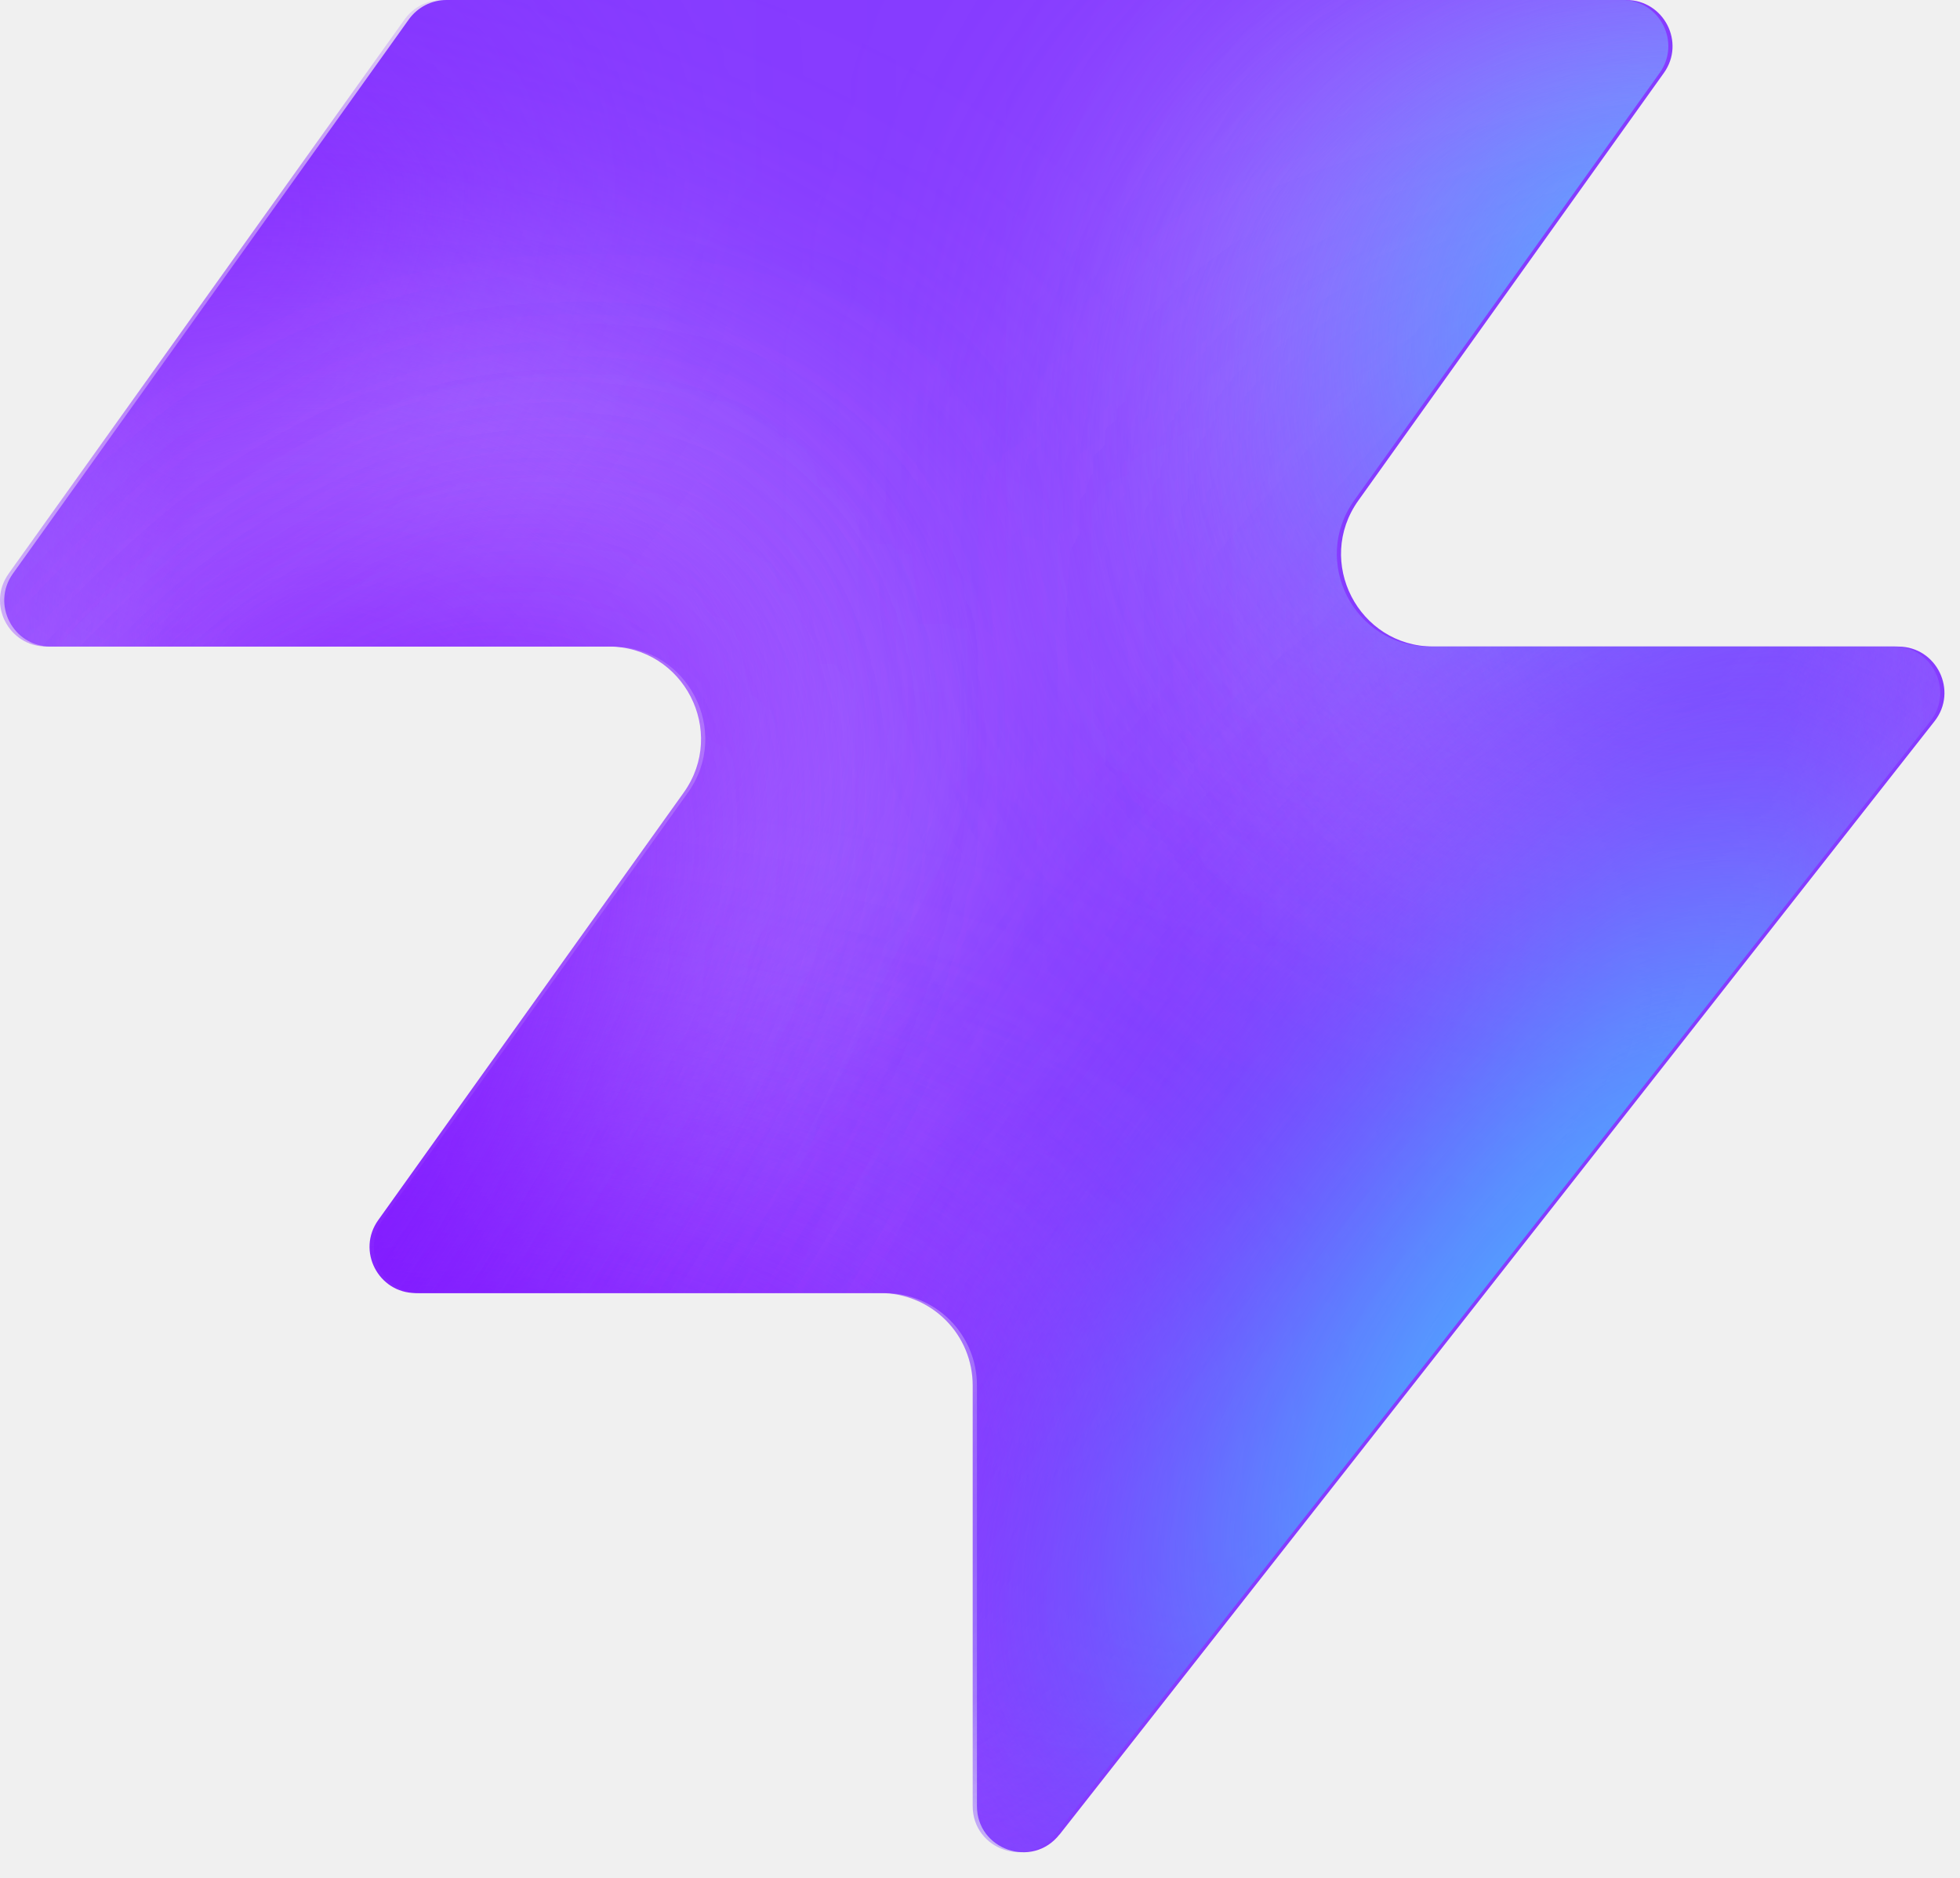
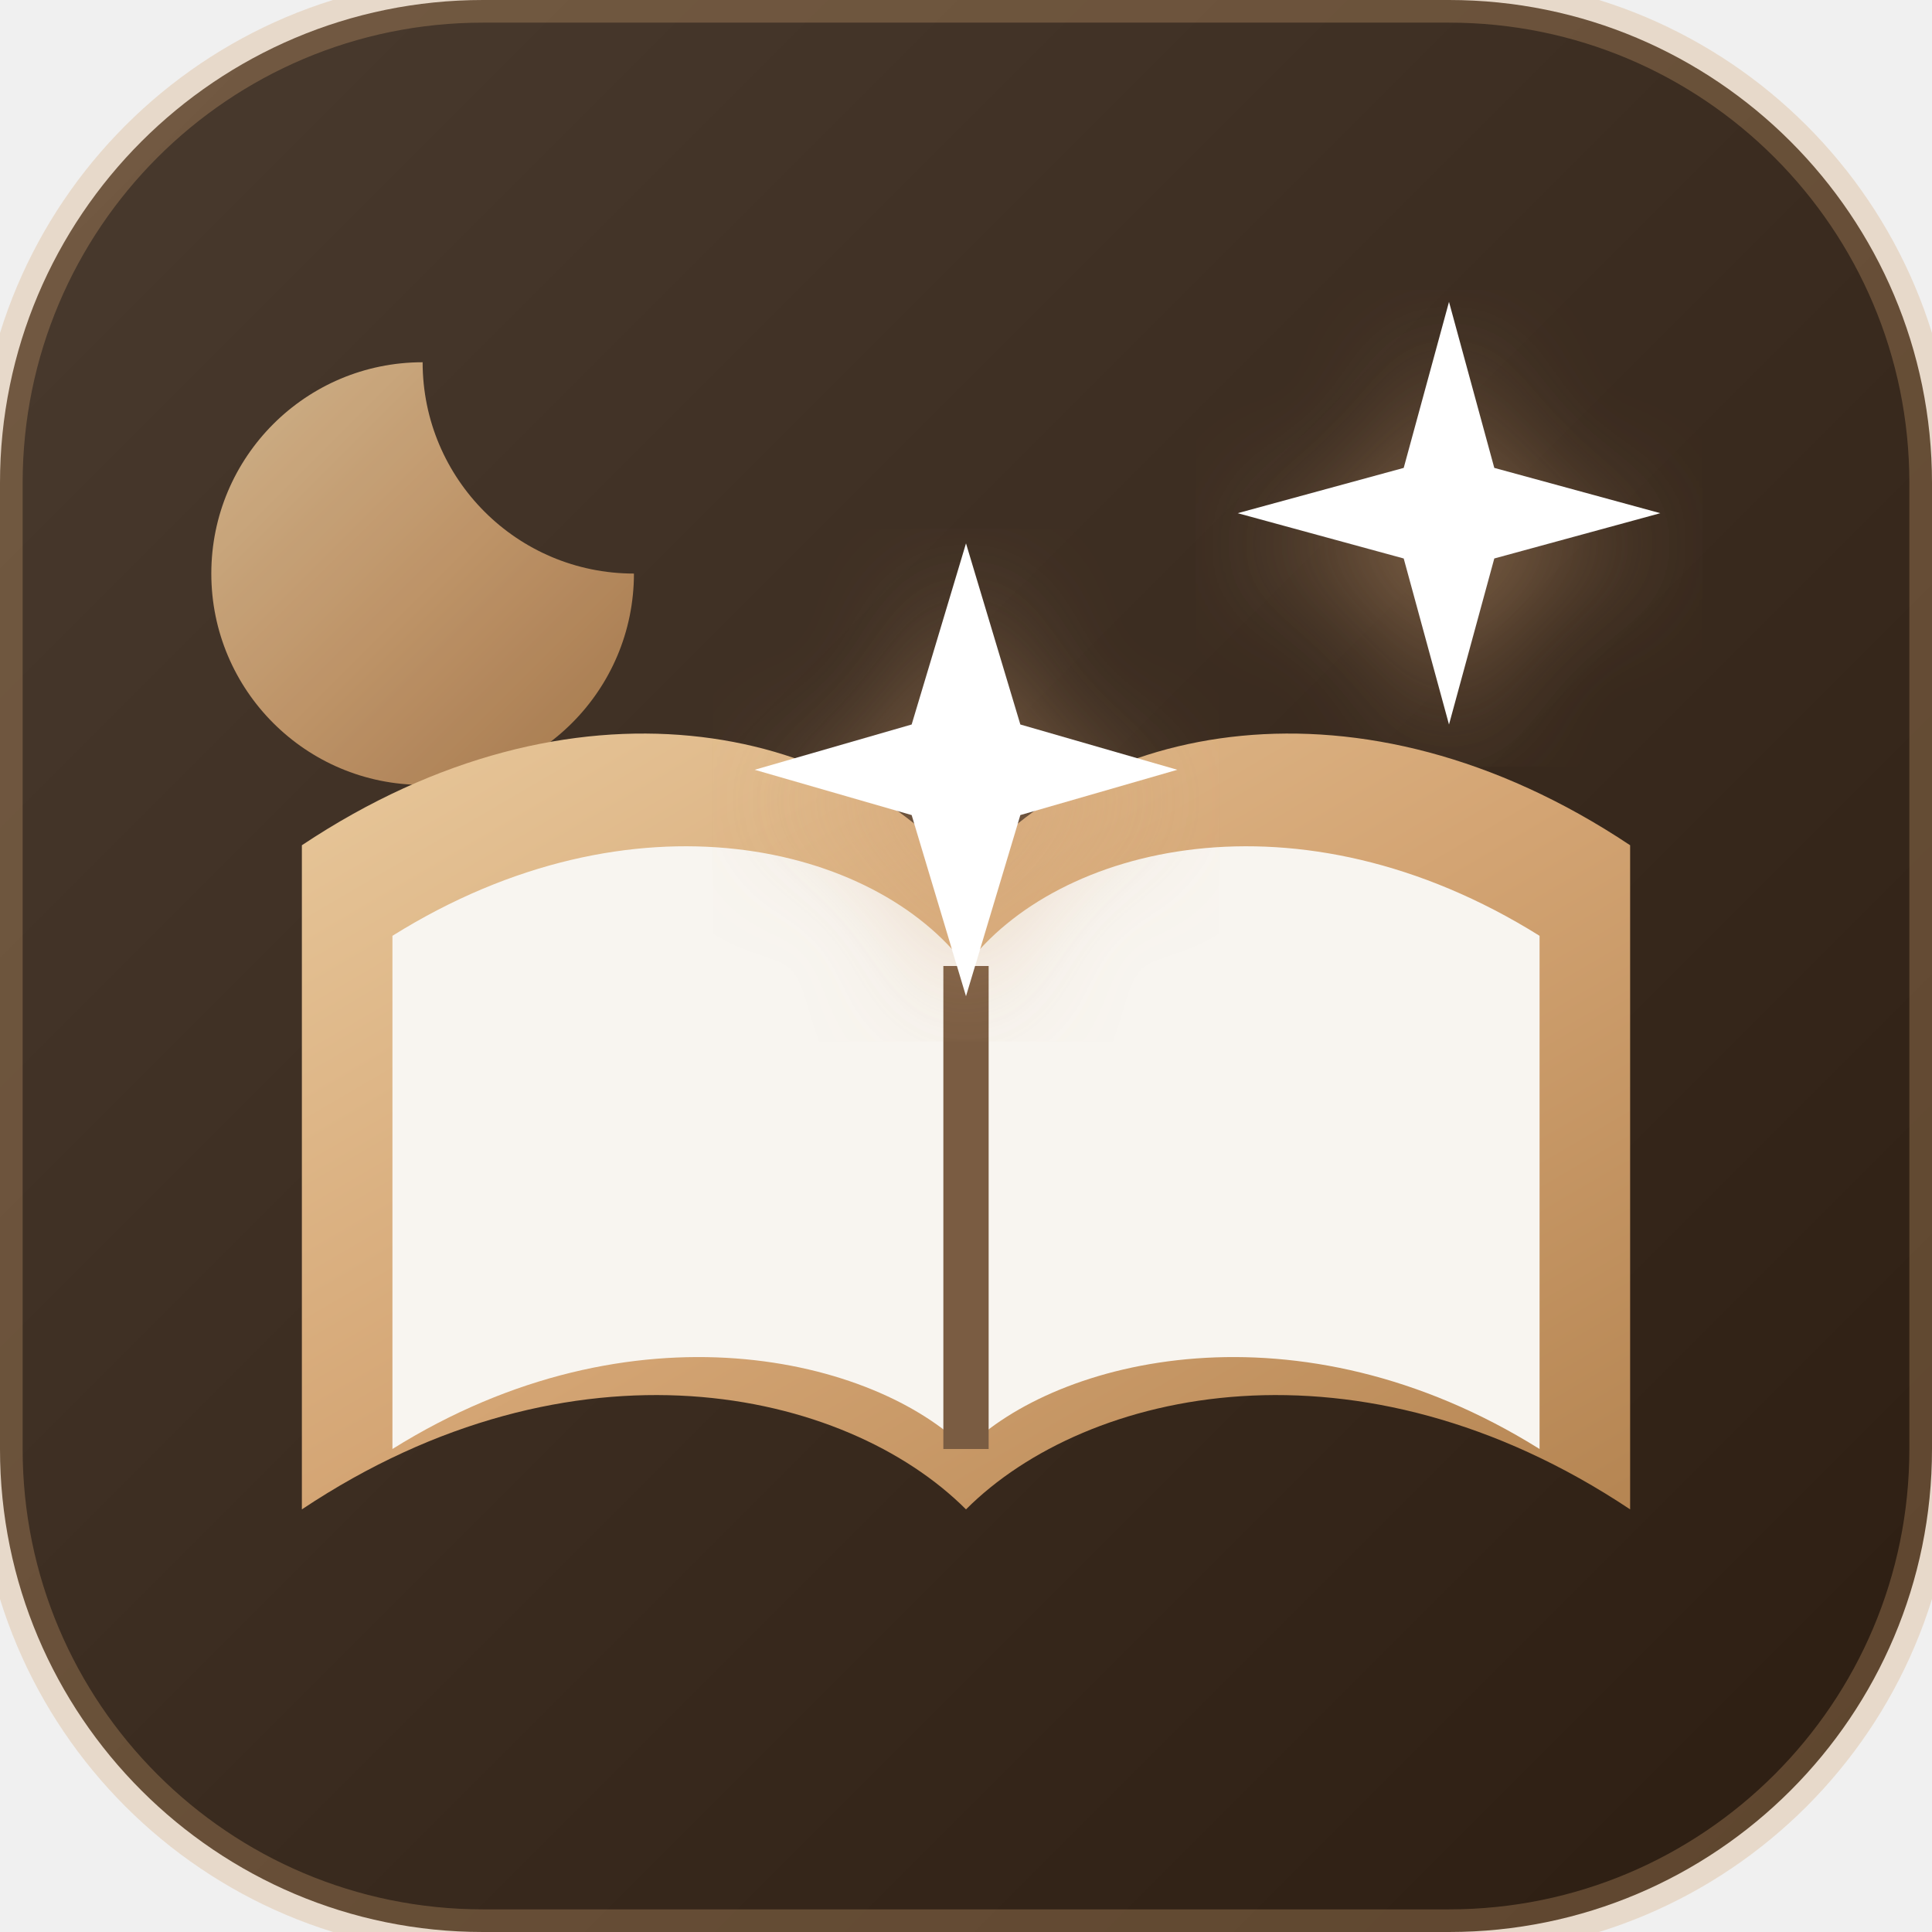
- <svg xmlns="http://www.w3.org/2000/svg" width="48" height="46" fill="none" viewBox="0 0 48 46">
-   <path fill="#863bff" d="M25.946 44.938c-.664.845-2.021.375-2.021-.698V33.937a2.26 2.26 0 0 0-2.262-2.262H10.287c-.92 0-1.456-1.04-.92-1.788l7.48-10.471c1.07-1.497 0-3.578-1.842-3.578H1.237c-.92 0-1.456-1.04-.92-1.788L10.013.474c.214-.297.556-.474.92-.474h28.894c.92 0 1.456 1.04.92 1.788l-7.48 10.471c-1.07 1.498 0 3.579 1.842 3.579h11.377c.943 0 1.473 1.088.89 1.83L25.947 44.94z" style="fill:#863bff;fill:color(display-p3 .525 .23 1);fill-opacity:1" />
-   <mask id="a" width="48" height="46" x="0" y="0" maskUnits="userSpaceOnUse" style="mask-type:alpha">
-     <path fill="#000" d="M25.842 44.938c-.664.844-2.021.375-2.021-.698V33.937a2.26 2.26 0 0 0-2.262-2.262H10.183c-.92 0-1.456-1.04-.92-1.788l7.48-10.471c1.07-1.498 0-3.579-1.842-3.579H1.133c-.92 0-1.456-1.04-.92-1.787L9.91.473c.214-.297.556-.474.92-.474h28.894c.92 0 1.456 1.04.92 1.788l-7.48 10.471c-1.07 1.498 0 3.578 1.842 3.578h11.377c.943 0 1.473 1.088.89 1.832L25.843 44.94z" style="fill:#000;fill-opacity:1" />
-   </mask>
-   <g mask="url(#a)">
-     <g filter="url(#b)">
-       <ellipse cx="5.508" cy="14.704" fill="#ede6ff" rx="5.508" ry="14.704" style="fill:#ede6ff;fill:color(display-p3 .927 .903 1);fill-opacity:1" transform="matrix(.00324 1 1 -.00324 -4.47 31.516)" />
-     </g>
-     <g filter="url(#c)">
-       <ellipse cx="10.399" cy="29.851" fill="#ede6ff" rx="10.399" ry="29.851" style="fill:#ede6ff;fill:color(display-p3 .927 .903 1);fill-opacity:1" transform="matrix(.00324 1 1 -.00324 -39.328 7.883)" />
-     </g>
-     <g filter="url(#d)">
-       <ellipse cx="5.508" cy="30.487" fill="#7e14ff" rx="5.508" ry="30.487" style="fill:#7e14ff;fill:color(display-p3 .492 .077 1);fill-opacity:1" transform="rotate(89.814 -25.913 -14.639)scale(1 -1)" />
-     </g>
-     <g filter="url(#e)">
-       <ellipse cx="5.508" cy="30.599" fill="#7e14ff" rx="5.508" ry="30.599" style="fill:#7e14ff;fill:color(display-p3 .492 .077 1);fill-opacity:1" transform="rotate(89.814 -32.644 -3.334)scale(1 -1)" />
-     </g>
-     <g filter="url(#f)">
-       <ellipse cx="5.508" cy="30.599" fill="#7e14ff" rx="5.508" ry="30.599" style="fill:#7e14ff;fill:color(display-p3 .492 .077 1);fill-opacity:1" transform="matrix(.00324 1 1 -.00324 -34.34 30.47)" />
-     </g>
-     <g filter="url(#g)">
-       <ellipse cx="14.072" cy="22.078" fill="#ede6ff" rx="14.072" ry="22.078" style="fill:#ede6ff;fill:color(display-p3 .927 .903 1);fill-opacity:1" transform="rotate(93.35 24.506 48.493)scale(-1 1)" />
-     </g>
-     <g filter="url(#h)">
-       <ellipse cx="3.47" cy="21.501" fill="#7e14ff" rx="3.47" ry="21.501" style="fill:#7e14ff;fill:color(display-p3 .492 .077 1);fill-opacity:1" transform="rotate(89.009 28.708 47.59)scale(-1 1)" />
-     </g>
-     <g filter="url(#i)">
-       <ellipse cx="3.47" cy="21.501" fill="#7e14ff" rx="3.47" ry="21.501" style="fill:#7e14ff;fill:color(display-p3 .492 .077 1);fill-opacity:1" transform="rotate(89.009 28.708 47.59)scale(-1 1)" />
-     </g>
-     <g filter="url(#j)">
-       <ellipse cx=".387" cy="8.972" fill="#7e14ff" rx="4.407" ry="29.108" style="fill:#7e14ff;fill:color(display-p3 .492 .077 1);fill-opacity:1" transform="rotate(39.51 .387 8.972)" />
-     </g>
-     <g filter="url(#k)">
-       <ellipse cx="47.523" cy="-6.092" fill="#7e14ff" rx="4.407" ry="29.108" style="fill:#7e14ff;fill:color(display-p3 .492 .077 1);fill-opacity:1" transform="rotate(37.892 47.523 -6.092)" />
-     </g>
-     <g filter="url(#l)">
-       <ellipse cx="41.412" cy="6.333" fill="#47bfff" rx="5.971" ry="9.665" style="fill:#47bfff;fill:color(display-p3 .28 .748 1);fill-opacity:1" transform="rotate(37.892 41.412 6.333)" />
-     </g>
-     <g filter="url(#m)">
-       <ellipse cx="-1.879" cy="38.332" fill="#7e14ff" rx="4.407" ry="29.108" style="fill:#7e14ff;fill:color(display-p3 .492 .077 1);fill-opacity:1" transform="rotate(37.892 -1.88 38.332)" />
-     </g>
-     <g filter="url(#n)">
-       <ellipse cx="-1.879" cy="38.332" fill="#7e14ff" rx="4.407" ry="29.108" style="fill:#7e14ff;fill:color(display-p3 .492 .077 1);fill-opacity:1" transform="rotate(37.892 -1.88 38.332)" />
-     </g>
-     <g filter="url(#o)">
-       <ellipse cx="35.651" cy="29.907" fill="#7e14ff" rx="4.407" ry="29.108" style="fill:#7e14ff;fill:color(display-p3 .492 .077 1);fill-opacity:1" transform="rotate(37.892 35.651 29.907)" />
-     </g>
-     <g filter="url(#p)">
-       <ellipse cx="38.418" cy="32.4" fill="#47bfff" rx="5.971" ry="15.297" style="fill:#47bfff;fill:color(display-p3 .28 .748 1);fill-opacity:1" transform="rotate(37.892 38.418 32.4)" />
-     </g>
-   </g>
+ <svg xmlns="http://www.w3.org/2000/svg" width="64" height="64" viewBox="0 0 64 64">
  <defs>
-     <filter id="b" width="60.045" height="41.654" x="-19.77" y="16.149" color-interpolation-filters="sRGB" filterUnits="userSpaceOnUse">
-       <feFlood flood-opacity="0" result="BackgroundImageFix" />
-       <feBlend in="SourceGraphic" in2="BackgroundImageFix" result="shape" />
-       <feGaussianBlur result="effect1_foregroundBlur_2002_17158" stdDeviation="7.659" />
-     </filter>
-     <filter id="c" width="90.34" height="51.437" x="-54.613" y="-7.533" color-interpolation-filters="sRGB" filterUnits="userSpaceOnUse">
-       <feFlood flood-opacity="0" result="BackgroundImageFix" />
-       <feBlend in="SourceGraphic" in2="BackgroundImageFix" result="shape" />
-       <feGaussianBlur result="effect1_foregroundBlur_2002_17158" stdDeviation="7.659" />
-     </filter>
-     <filter id="d" width="79.355" height="29.4" x="-49.64" y="2.03" color-interpolation-filters="sRGB" filterUnits="userSpaceOnUse">
-       <feFlood flood-opacity="0" result="BackgroundImageFix" />
-       <feBlend in="SourceGraphic" in2="BackgroundImageFix" result="shape" />
-       <feGaussianBlur result="effect1_foregroundBlur_2002_17158" stdDeviation="4.596" />
-     </filter>
-     <filter id="e" width="79.579" height="29.4" x="-45.045" y="20.029" color-interpolation-filters="sRGB" filterUnits="userSpaceOnUse">
-       <feFlood flood-opacity="0" result="BackgroundImageFix" />
-       <feBlend in="SourceGraphic" in2="BackgroundImageFix" result="shape" />
-       <feGaussianBlur result="effect1_foregroundBlur_2002_17158" stdDeviation="4.596" />
-     </filter>
-     <filter id="f" width="79.579" height="29.4" x="-43.513" y="21.178" color-interpolation-filters="sRGB" filterUnits="userSpaceOnUse">
-       <feFlood flood-opacity="0" result="BackgroundImageFix" />
-       <feBlend in="SourceGraphic" in2="BackgroundImageFix" result="shape" />
-       <feGaussianBlur result="effect1_foregroundBlur_2002_17158" stdDeviation="4.596" />
-     </filter>
-     <filter id="g" width="74.749" height="58.852" x="15.756" y="-17.901" color-interpolation-filters="sRGB" filterUnits="userSpaceOnUse">
-       <feFlood flood-opacity="0" result="BackgroundImageFix" />
-       <feBlend in="SourceGraphic" in2="BackgroundImageFix" result="shape" />
-       <feGaussianBlur result="effect1_foregroundBlur_2002_17158" stdDeviation="7.659" />
-     </filter>
-     <filter id="h" width="61.377" height="25.362" x="23.548" y="2.284" color-interpolation-filters="sRGB" filterUnits="userSpaceOnUse">
-       <feFlood flood-opacity="0" result="BackgroundImageFix" />
-       <feBlend in="SourceGraphic" in2="BackgroundImageFix" result="shape" />
-       <feGaussianBlur result="effect1_foregroundBlur_2002_17158" stdDeviation="4.596" />
-     </filter>
-     <filter id="i" width="61.377" height="25.362" x="23.548" y="2.284" color-interpolation-filters="sRGB" filterUnits="userSpaceOnUse">
-       <feFlood flood-opacity="0" result="BackgroundImageFix" />
-       <feBlend in="SourceGraphic" in2="BackgroundImageFix" result="shape" />
-       <feGaussianBlur result="effect1_foregroundBlur_2002_17158" stdDeviation="4.596" />
-     </filter>
-     <filter id="j" width="56.045" height="63.649" x="-27.636" y="-22.853" color-interpolation-filters="sRGB" filterUnits="userSpaceOnUse">
-       <feFlood flood-opacity="0" result="BackgroundImageFix" />
-       <feBlend in="SourceGraphic" in2="BackgroundImageFix" result="shape" />
-       <feGaussianBlur result="effect1_foregroundBlur_2002_17158" stdDeviation="4.596" />
-     </filter>
-     <filter id="k" width="54.814" height="64.646" x="20.116" y="-38.415" color-interpolation-filters="sRGB" filterUnits="userSpaceOnUse">
-       <feFlood flood-opacity="0" result="BackgroundImageFix" />
-       <feBlend in="SourceGraphic" in2="BackgroundImageFix" result="shape" />
-       <feGaussianBlur result="effect1_foregroundBlur_2002_17158" stdDeviation="4.596" />
-     </filter>
-     <filter id="l" width="33.541" height="35.313" x="24.641" y="-11.323" color-interpolation-filters="sRGB" filterUnits="userSpaceOnUse">
-       <feFlood flood-opacity="0" result="BackgroundImageFix" />
-       <feBlend in="SourceGraphic" in2="BackgroundImageFix" result="shape" />
-       <feGaussianBlur result="effect1_foregroundBlur_2002_17158" stdDeviation="4.596" />
-     </filter>
-     <filter id="m" width="54.814" height="64.646" x="-29.286" y="6.009" color-interpolation-filters="sRGB" filterUnits="userSpaceOnUse">
-       <feFlood flood-opacity="0" result="BackgroundImageFix" />
-       <feBlend in="SourceGraphic" in2="BackgroundImageFix" result="shape" />
-       <feGaussianBlur result="effect1_foregroundBlur_2002_17158" stdDeviation="4.596" />
-     </filter>
-     <filter id="n" width="54.814" height="64.646" x="-29.286" y="6.009" color-interpolation-filters="sRGB" filterUnits="userSpaceOnUse">
-       <feFlood flood-opacity="0" result="BackgroundImageFix" />
-       <feBlend in="SourceGraphic" in2="BackgroundImageFix" result="shape" />
-       <feGaussianBlur result="effect1_foregroundBlur_2002_17158" stdDeviation="4.596" />
-     </filter>
-     <filter id="o" width="54.814" height="64.646" x="8.244" y="-2.416" color-interpolation-filters="sRGB" filterUnits="userSpaceOnUse">
-       <feFlood flood-opacity="0" result="BackgroundImageFix" />
-       <feBlend in="SourceGraphic" in2="BackgroundImageFix" result="shape" />
-       <feGaussianBlur result="effect1_foregroundBlur_2002_17158" stdDeviation="4.596" />
-     </filter>
-     <filter id="p" width="39.409" height="43.623" x="18.713" y="10.588" color-interpolation-filters="sRGB" filterUnits="userSpaceOnUse">
-       <feFlood flood-opacity="0" result="BackgroundImageFix" />
-       <feBlend in="SourceGraphic" in2="BackgroundImageFix" result="shape" />
-       <feGaussianBlur result="effect1_foregroundBlur_2002_17158" stdDeviation="4.596" />
+     <linearGradient id="fav-bg" x1="0%" y1="0%" x2="100%" y2="100%">
+       <stop offset="0%" stop-color="#4a3b2f" />
+       <stop offset="100%" stop-color="#2c1d11" />
+     </linearGradient>
+     <linearGradient id="fav-gold" x1="0%" y1="0%" x2="100%" y2="100%">
+       <stop offset="0%" stop-color="#e8c89b" />
+       <stop offset="50%" stop-color="#d4a574" />
+       <stop offset="100%" stop-color="#b58552" />
+     </linearGradient>
+     <filter id="fav-glow">
+       <feDropShadow dx="0" dy="1" stdDeviation="2" flood-color="#d4a574" flood-opacity="0.5" />
    </filter>
  </defs>
+   <rect width="64" height="64" rx="16" fill="url(#fav-bg)" />
+   <rect width="64" height="64" rx="16" fill="none" stroke="#d4a574" stroke-opacity="0.3" stroke-width="1.5" />
+   <path d="M 14 12 A 7 7 0 0 0 21 19 A 7 7 0 1 1 14 12 Z" fill="url(#fav-gold)" opacity="0.85" />
+   <path d="M 48 10 L 49.5 15.5 L 55 17 L 49.5 18.5 L 48 24 L 46.5 18.5 L 41 17 L 46.5 15.5 Z" fill="#ffffff" filter="url(#fav-glow)" />
+   <g transform="translate(32, 40)">
+     <path d="M -22 10 C -13 4, -4 6, 0 10 C 4 6, 13 4, 22 10 L 22 -12 C 13 -18, 4 -16, 0 -11 C -4 -16, -13 -18, -22 -12 Z" fill="url(#fav-gold)" />
+     <path d="M -19 8 C -11 3, -3 5, 0 8 C 3 5, 11 3, 19 8 L 19 -9 C 11 -14, 3 -12, 0 -8 C -3 -12, -11 -14, -19 -9 Z" fill="#f8f5f0" />
+     <line x1="0" y1="-8" x2="0" y2="8" stroke="#7a5c42" stroke-width="1.5" />
+     <path d="M 0 -22 L 1.8 -16 L 7 -14.5 L 1.8 -13 L 0 -7 L -1.8 -13 L -7 -14.5 L -1.8 -16 Z" fill="#ffffff" filter="url(#fav-glow)" />
+   </g>
</svg>
